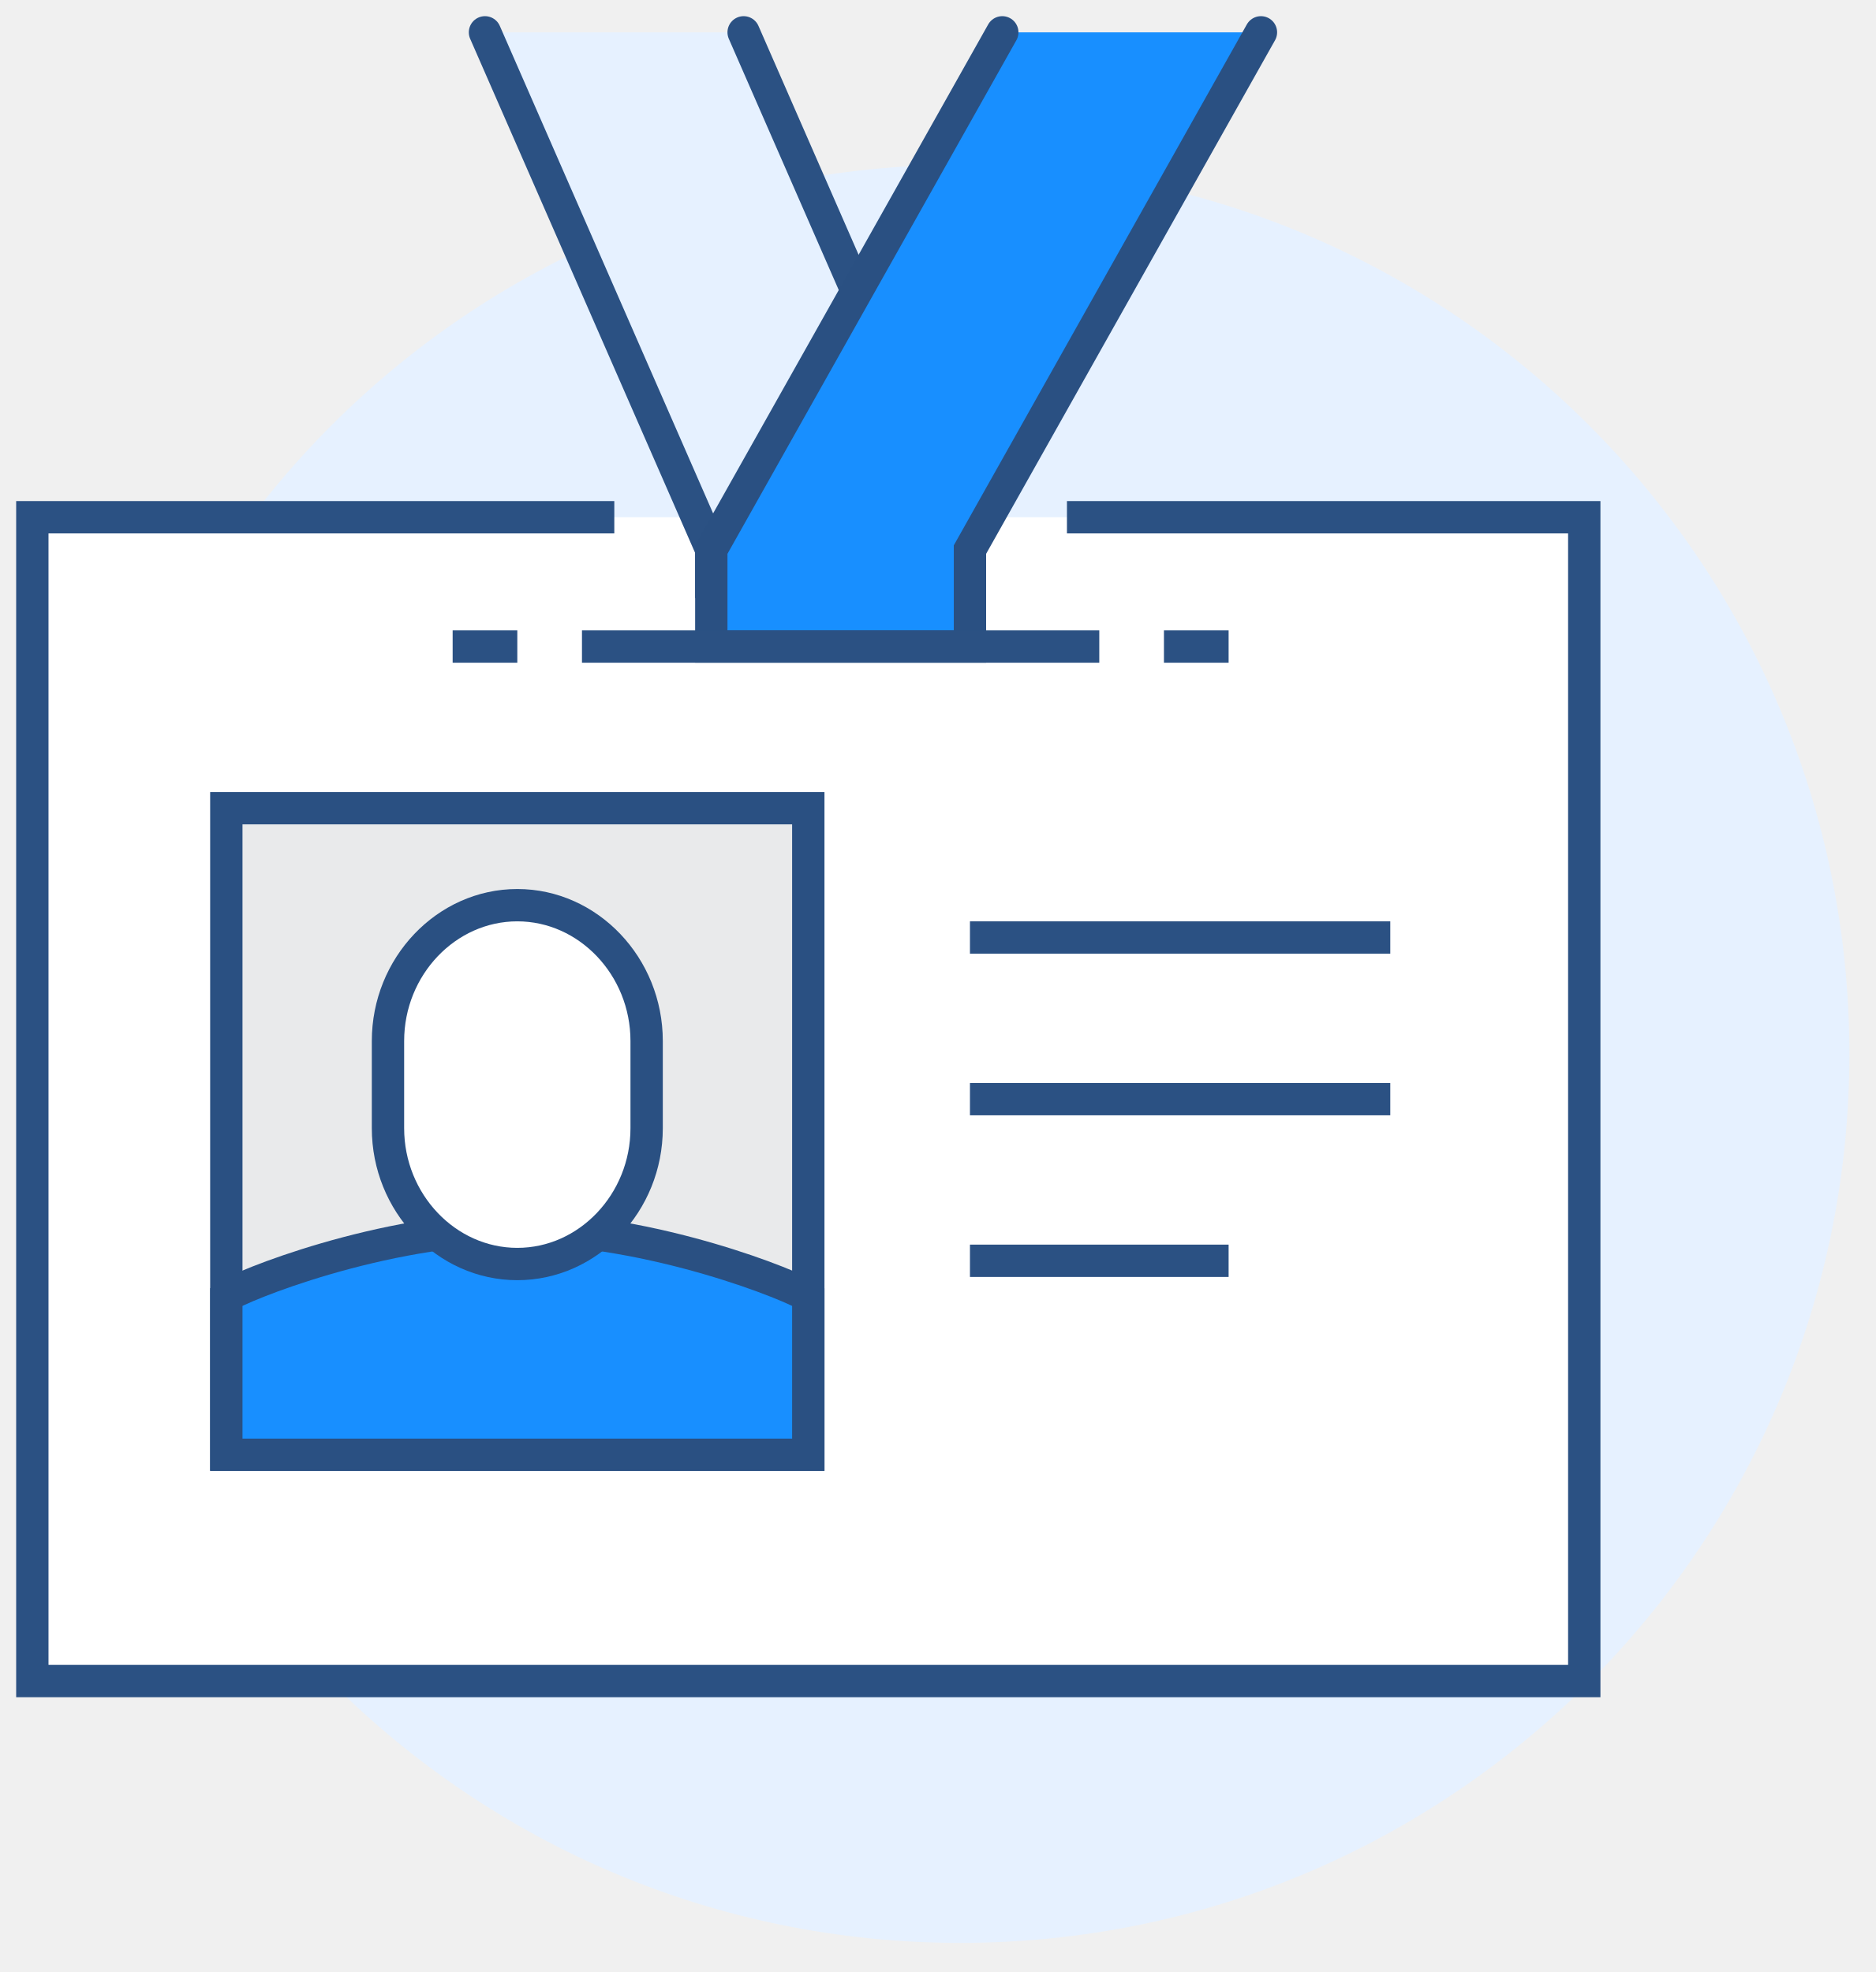
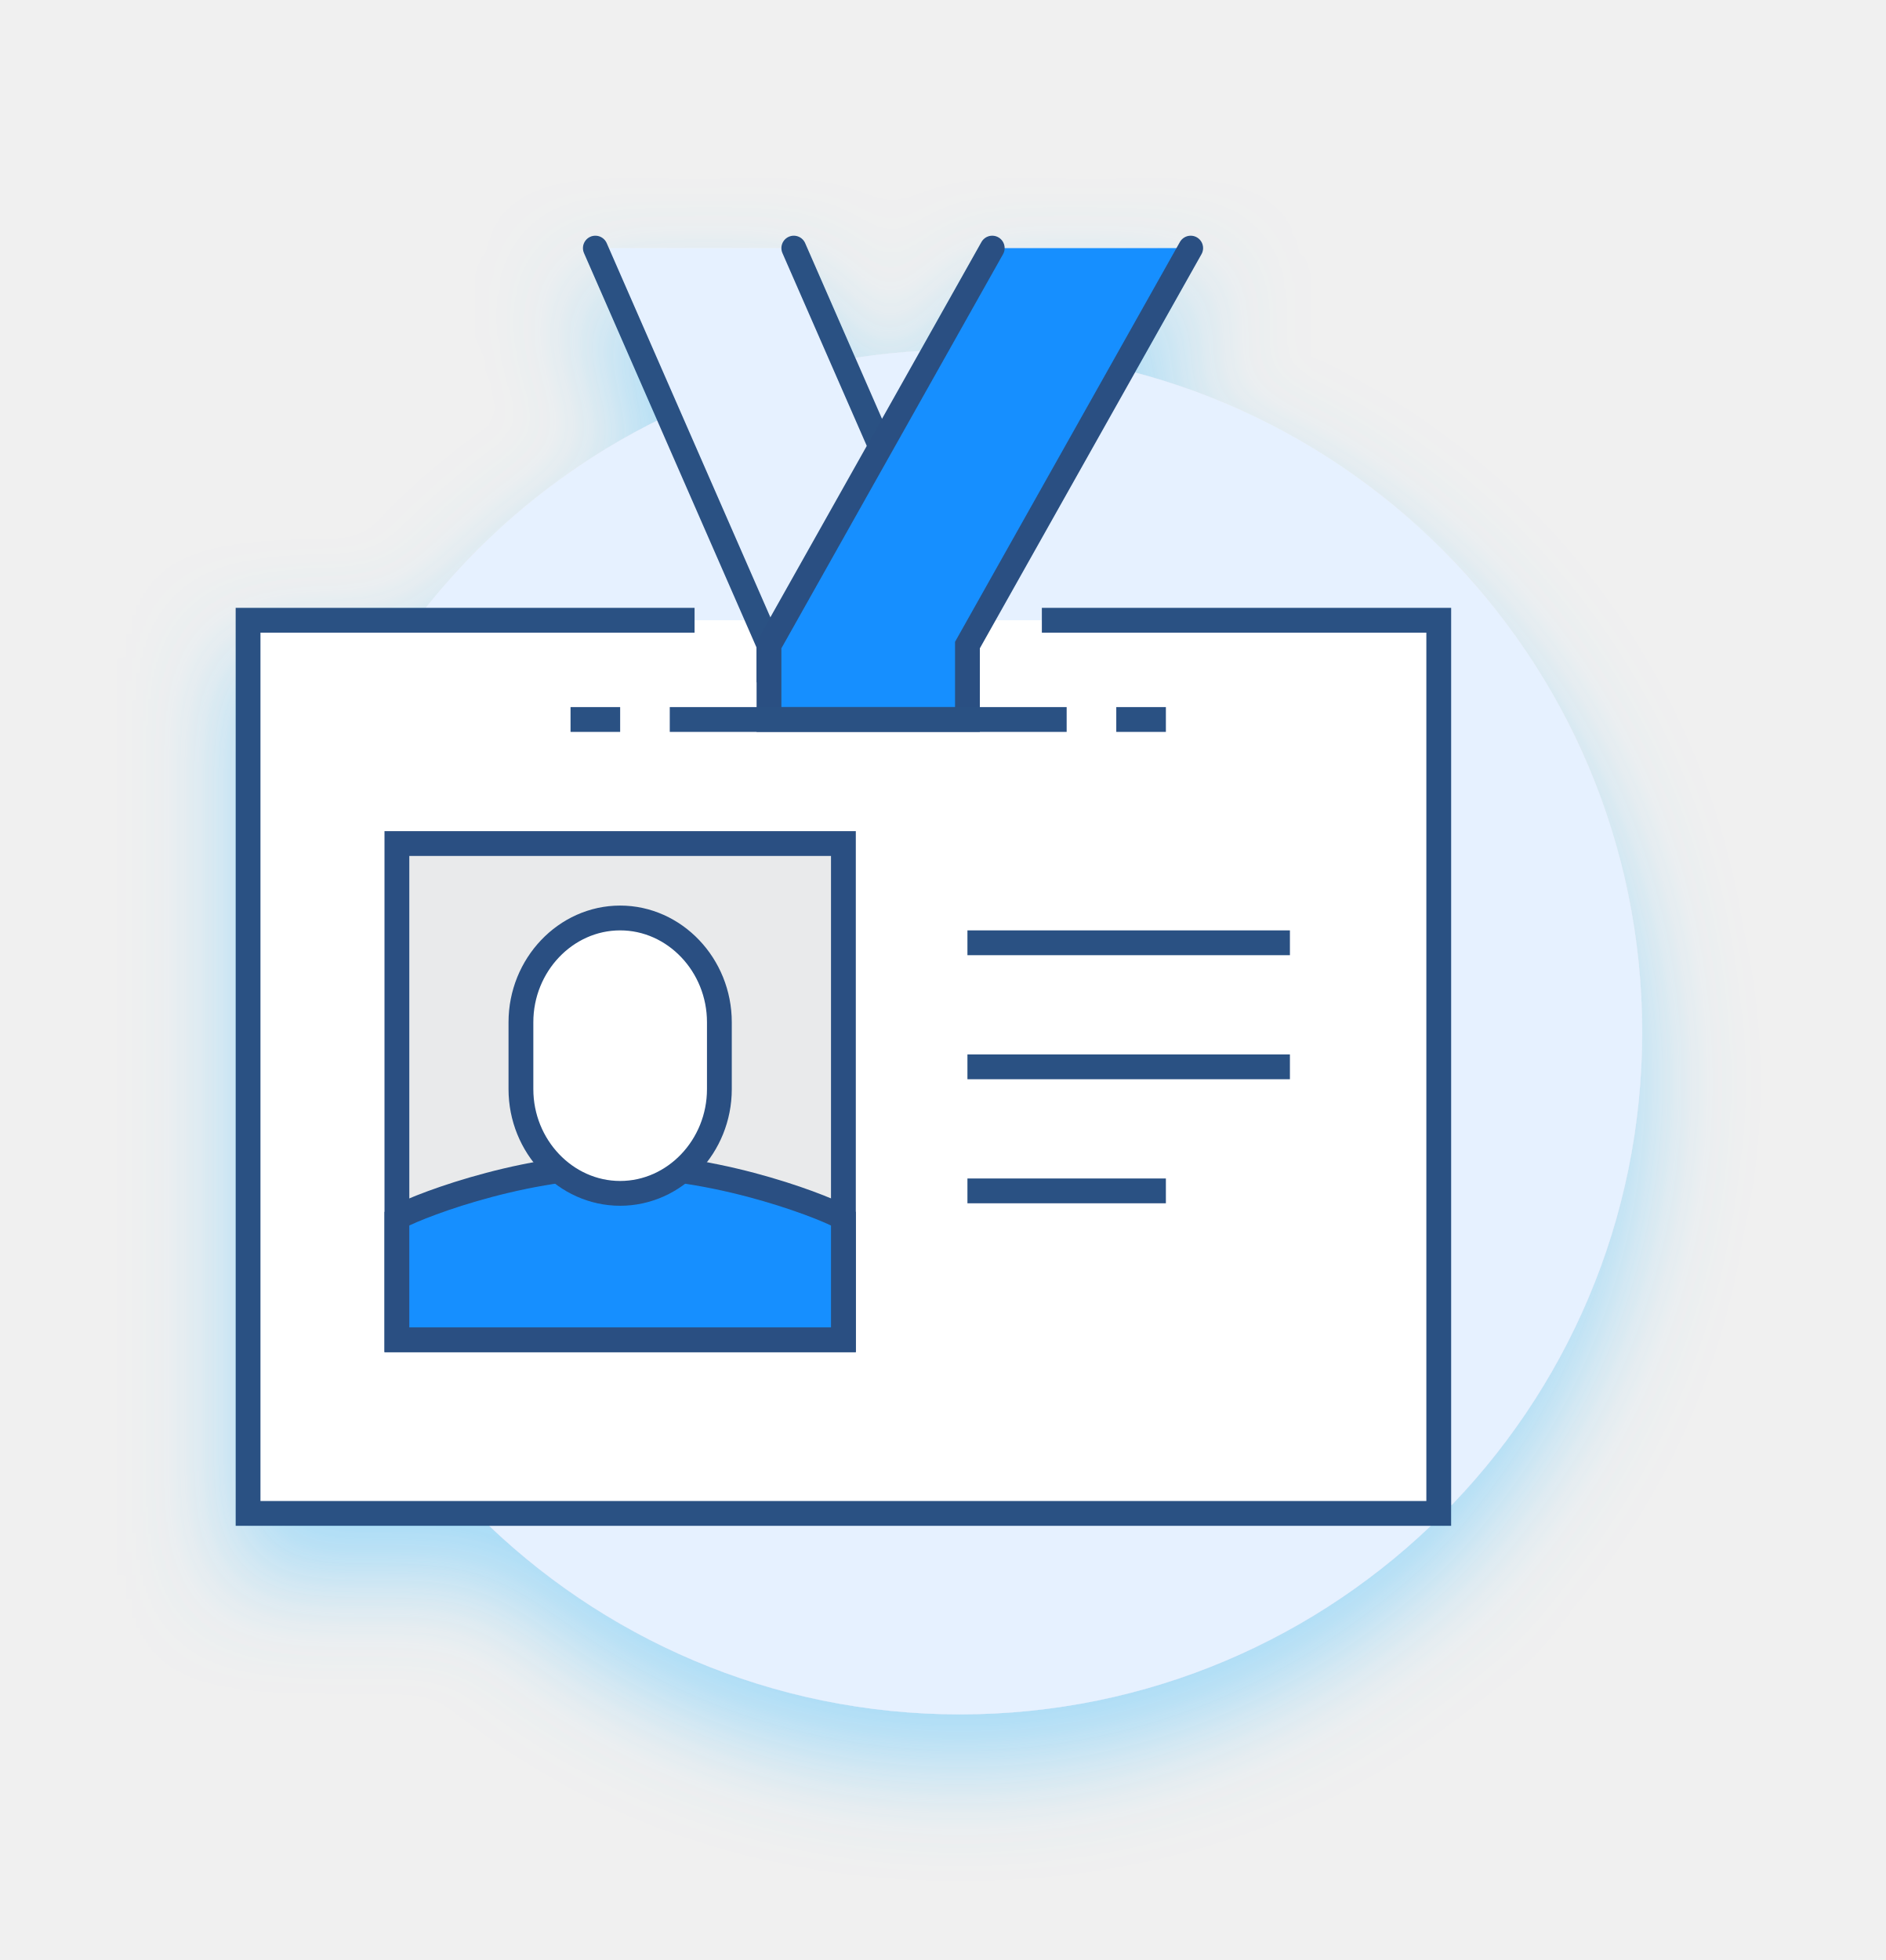
- <svg xmlns="http://www.w3.org/2000/svg" width="58px" height="61px" viewBox="0 0 58 61" version="1.1">
+ <svg xmlns="http://www.w3.org/2000/svg" width="76px" height="79px" viewBox="0 0 76 79" version="1.1">
+   <defs>
+     <filter x="-22.2%" y="-21.2%" width="143.6%" height="141.5%" filterUnits="objectBoundingBox" id="filter-1">
+       <feOffset dx="0" dy="2" in="SourceAlpha" result="shadowOffsetOuter1" />
+       <feGaussianBlur stdDeviation="2" in="shadowOffsetOuter1" result="shadowBlurOuter1" />
+       <feColorMatrix values="0 0 0 0 0.094   0 0 0 0 0.561   0 0 0 0 1  0 0 0 0.5 0" type="matrix" in="shadowBlurOuter1" result="shadowMatrixOuter1" />
+       <feMerge>
+         <feMergeNode in="shadowMatrixOuter1" />
+         <feMergeNode in="SourceGraphic" />
+       </feMerge>
+     </filter>
+   </defs>
  <g id="Page-1" stroke="none" stroke-width="1" fill="none" fill-rule="evenodd">
-     <g id="id_pass" transform="translate(1, 1)">
-       <circle id="Oval" fill="#E6F1FF" fill-rule="nonzero" cx="28.7" cy="31.6" r="27.5" />
-       <rect id="Rectangle" fill="#FFFFFF" fill-rule="nonzero" x="0" y="15" width="48" height="36" />
-       <polyline id="Path" stroke="#2B5183" points="32 15 48 15 48 51 0 51 0 15 18 15" />
-       <rect id="Rectangle" stroke="#2A5082" fill="#E9EAEB" fill-rule="nonzero" x="6" y="24" width="18" height="20" />
-       <path d="M15,44 L24,44 L24,39.1 C23.6,38.8 19.2,37 15,37 C10.8,37 6.4,38.8 6,39.1 L6,44 L15,44 Z" id="Path" stroke="#2A5082" fill="#188FFF" fill-rule="nonzero" />
-       <path d="M15,27 L15,27 C12.8,27 11,28.9 11,31.2 L11,33.9 C11,36.2 12.8,38.1 15,38.1 L15,38.1 C17.2,38.1 19,36.2 19,33.9 L19,31.2 C19,28.9 17.2,27 15,27 Z" id="Path" stroke="#2A5082" fill="#FFFFFF" fill-rule="nonzero" />
-       <polygon id="Path" fill="#E6F1FF" fill-rule="nonzero" points="22 3.55271368e-15 14 3.55271368e-15 21 16 21 17 29 17 29 16" />
-       <polyline id="Path" stroke="#2B5183" stroke-linecap="round" points="14 3.55271368e-15 21 16 21 17 29 17 29 16 22 3.55271368e-15" />
-       <polygon id="Path" fill="#188FFF" fill-rule="nonzero" points="30 3.55271368e-15 21 16 21 19 29 19 29 16 38 3.55271368e-15" />
-       <polyline id="Path" stroke="#2A5082" stroke-linecap="round" points="38 3.55271368e-15 29 16 29 19 21 19 21 16 30 3.55271368e-15" />
-       <line x1="29" y1="28" x2="42" y2="28" id="Path" stroke="#2B5183" />
-       <line x1="29" y1="33" x2="42" y2="33" id="Path" stroke="#2B5183" />
-       <line x1="29" y1="38" x2="37" y2="38" id="Path" stroke="#2B5183" />
-       <line x1="17" y1="19" x2="33" y2="19" id="Path" stroke="#2B5183" />
-       <line x1="15" y1="19" x2="13" y2="19" id="Path" stroke="#2B5183" />
-       <line x1="35" y1="19" x2="37" y2="19" id="Path" stroke="#2B5183" />
+     <g id="Home" transform="translate(-838, -1562)">
+       <g id="events" filter="url(#filter-1)" transform="translate(848, 1572)">
+         <circle id="Oval" fill="#E6F1FF" fill-rule="nonzero" cx="28.7" cy="31.6" r="27.5" />
+         <rect id="Rectangle" fill="#FFFFFF" fill-rule="nonzero" x="0" y="15" width="48" height="36" />
+         <polyline id="Path" stroke="#2B5183" points="32 15 48 15 48 51 0 51 0 15 18 15" />
+         <rect id="Rectangle" stroke="#2A5082" fill="#E9EAEB" fill-rule="nonzero" x="6" y="24" width="18" height="20" />
+         <path d="M15,44 L24,44 L24,39.1 C23.6,38.8 19.2,37 15,37 C10.8,37 6.4,38.8 6,39.1 L6,44 L15,44 Z" id="Path" stroke="#2A5082" fill="#188FFF" fill-rule="nonzero" />
+         <path d="M15,27 L15,27 C12.8,27 11,28.9 11,31.2 L11,33.9 C11,36.2 12.8,38.1 15,38.1 L15,38.1 C17.2,38.1 19,36.2 19,33.9 L19,31.2 C19,28.9 17.2,27 15,27 Z" id="Path" stroke="#2A5082" fill="#FFFFFF" fill-rule="nonzero" />
+         <polygon id="Path" fill="#E6F1FF" fill-rule="nonzero" points="22 0 14 0 21 16 21 17 29 17 29 16" />
+         <polyline id="Path" stroke="#2B5183" stroke-linecap="round" points="14 0 21 16 21 17 29 17 29 16 22 0" />
+         <polygon id="Path" fill="#188FFF" fill-rule="nonzero" points="30 0 21 16 21 19 29 19 29 16 38 0" />
+         <polyline id="Path" stroke="#2A5082" stroke-linecap="round" points="38 0 29 16 29 19 21 19 21 16 30 0" />
+         <line x1="29" y1="28" x2="42" y2="28" id="Path" stroke="#2B5183" />
+         <line x1="29" y1="33" x2="42" y2="33" id="Path" stroke="#2B5183" />
+         <line x1="29" y1="38" x2="37" y2="38" id="Path" stroke="#2B5183" />
+         <line x1="17" y1="19" x2="33" y2="19" id="Path" stroke="#2B5183" />
+         <line x1="15" y1="19" x2="13" y2="19" id="Path" stroke="#2B5183" />
+         <line x1="35" y1="19" x2="37" y2="19" id="Path" stroke="#2B5183" />
+       </g>
    </g>
  </g>
</svg>
